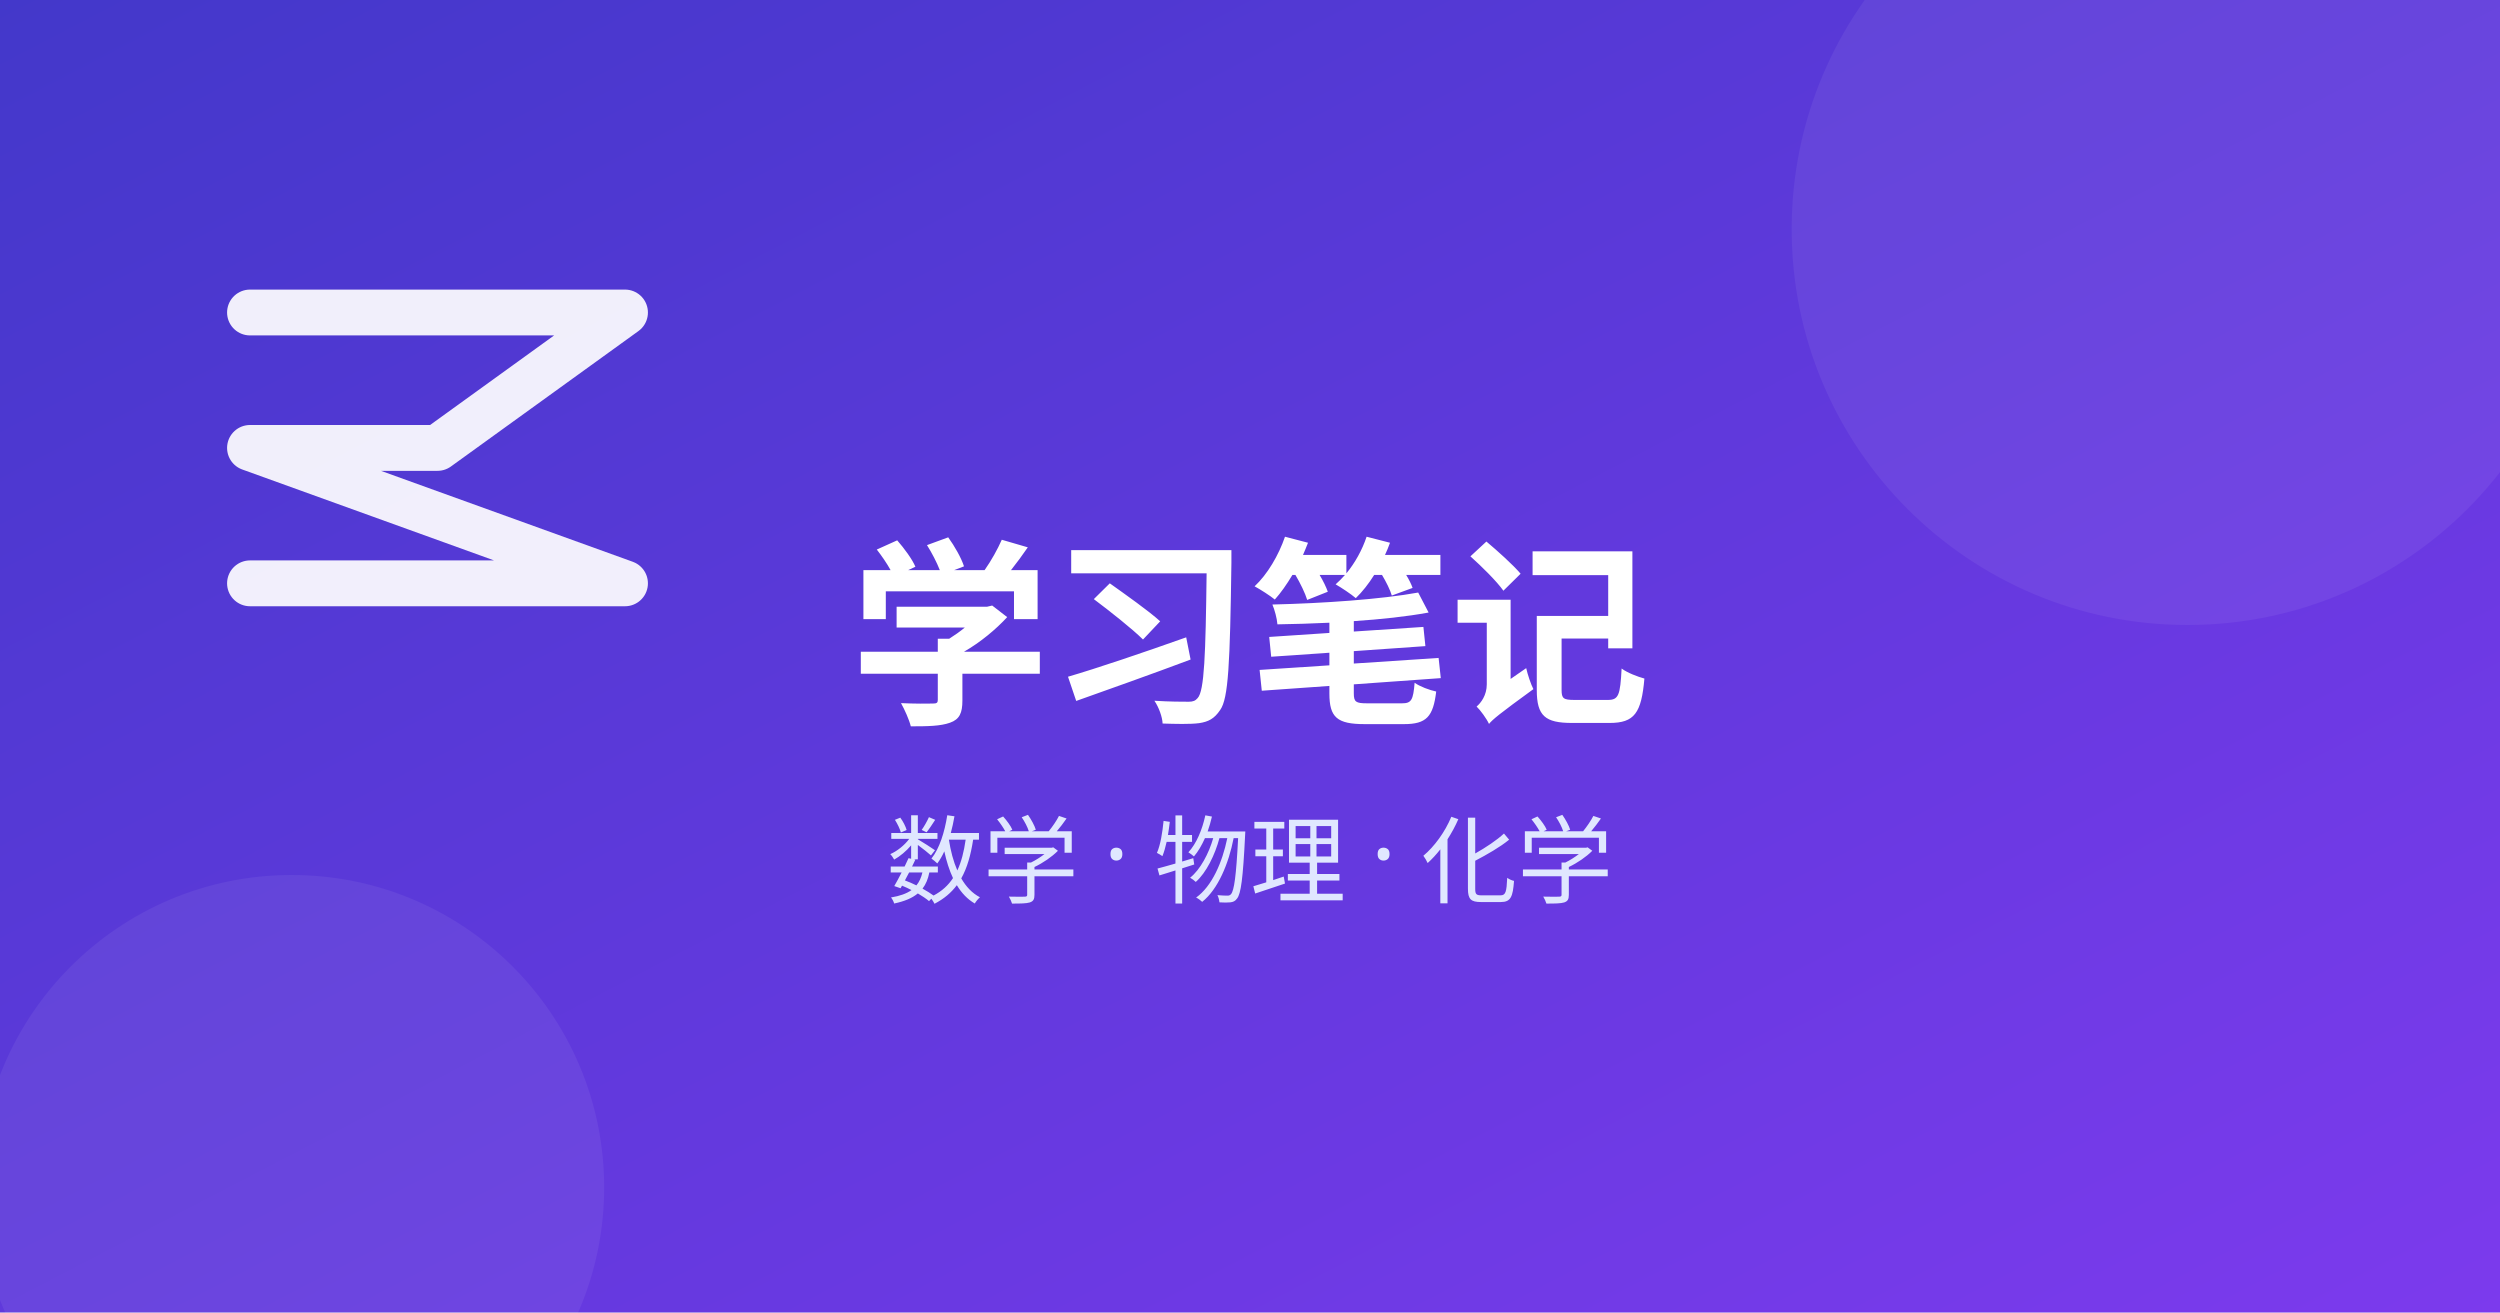
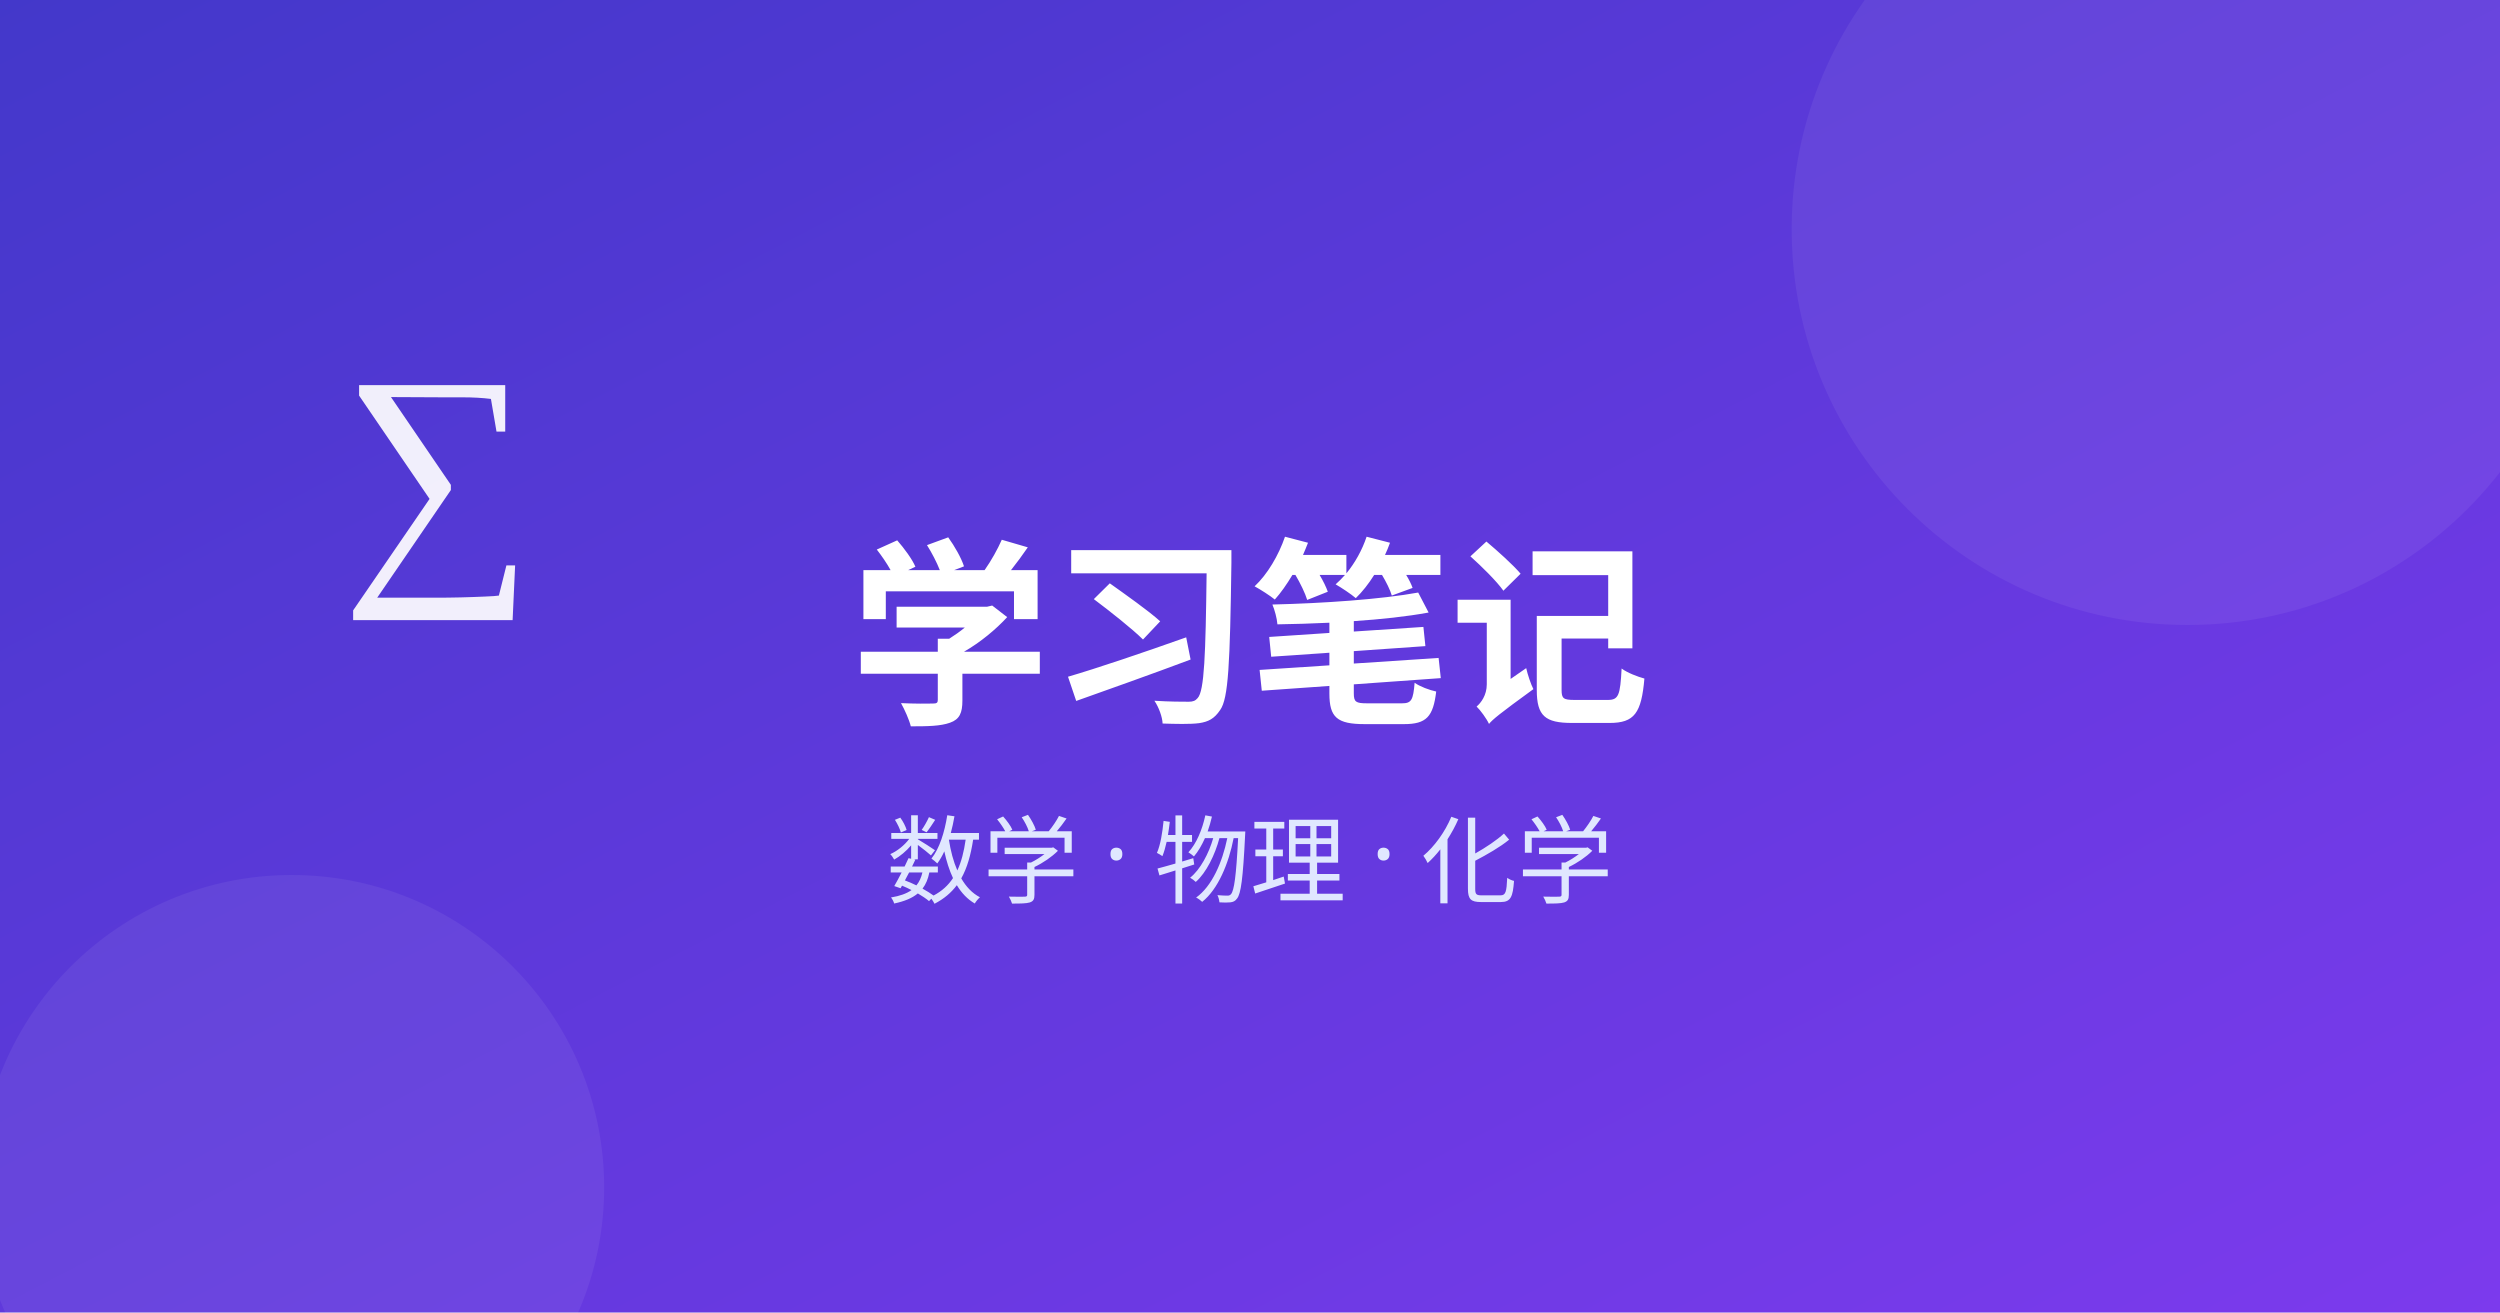
<svg xmlns="http://www.w3.org/2000/svg" width="1200" height="630" viewBox="0 0 1200 630">
  <defs>
    <linearGradient id="bg" x1="0" y1="0" x2="1" y2="1">
      <stop offset="0" stop-color="#4338ca" />
      <stop offset="1" stop-color="#7c3aed" />
    </linearGradient>
  </defs>
  <rect width="1200" height="630" fill="url(#bg)" />
  <circle cx="1050" cy="110" r="190" fill="#ffffff" opacity="0.06" />
  <circle cx="140" cy="570" r="150" fill="#ffffff" opacity="0.06" />
-   <path d="M120 150 H300 L210 215 H120 L300 280 H120" stroke="#fff" stroke-width="22" fill="none" stroke-linecap="round" stroke-linejoin="round" opacity="0.92" />
+   <text x="210" y="270" font-family="'STIX Two Math','Cambria Math','Times New Roman',Georgia,serif" font-size="130" fill="#ffffff" opacity="0.92" text-anchor="middle">∑</text>
  <text x="600" y="340" font-family="'PingFang SC','Hiragino Sans GB','Microsoft YaHei',sans-serif" font-size="96" font-weight="bold" fill="#ffffff" text-anchor="middle">学习笔记</text>
  <text x="600" y="430" font-family="'PingFang SC','Hiragino Sans GB','Microsoft YaHei',sans-serif" font-size="46" fill="#e0e7ff" text-anchor="middle">数学 · 物理 · 化学</text>
</svg>
